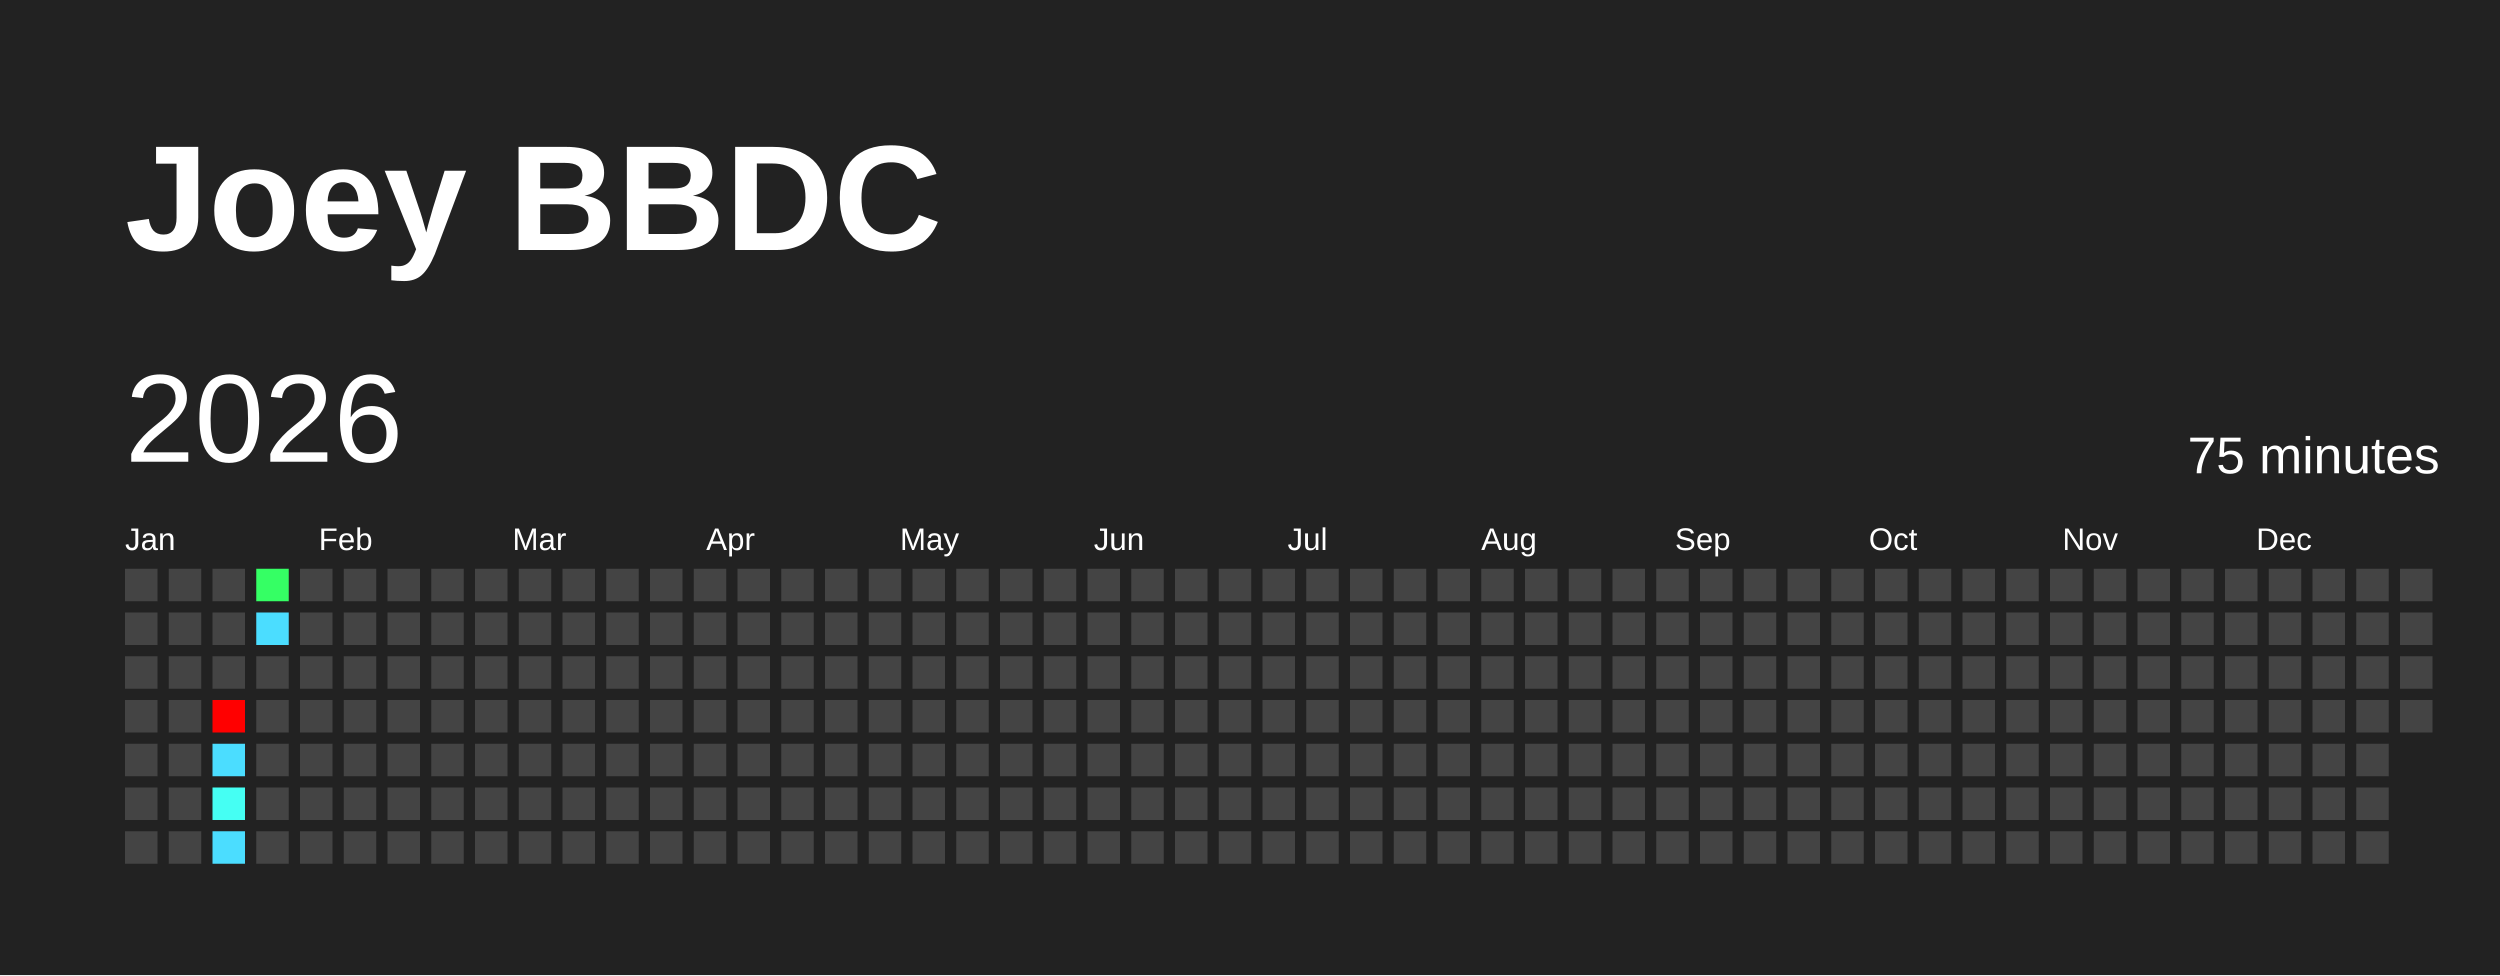
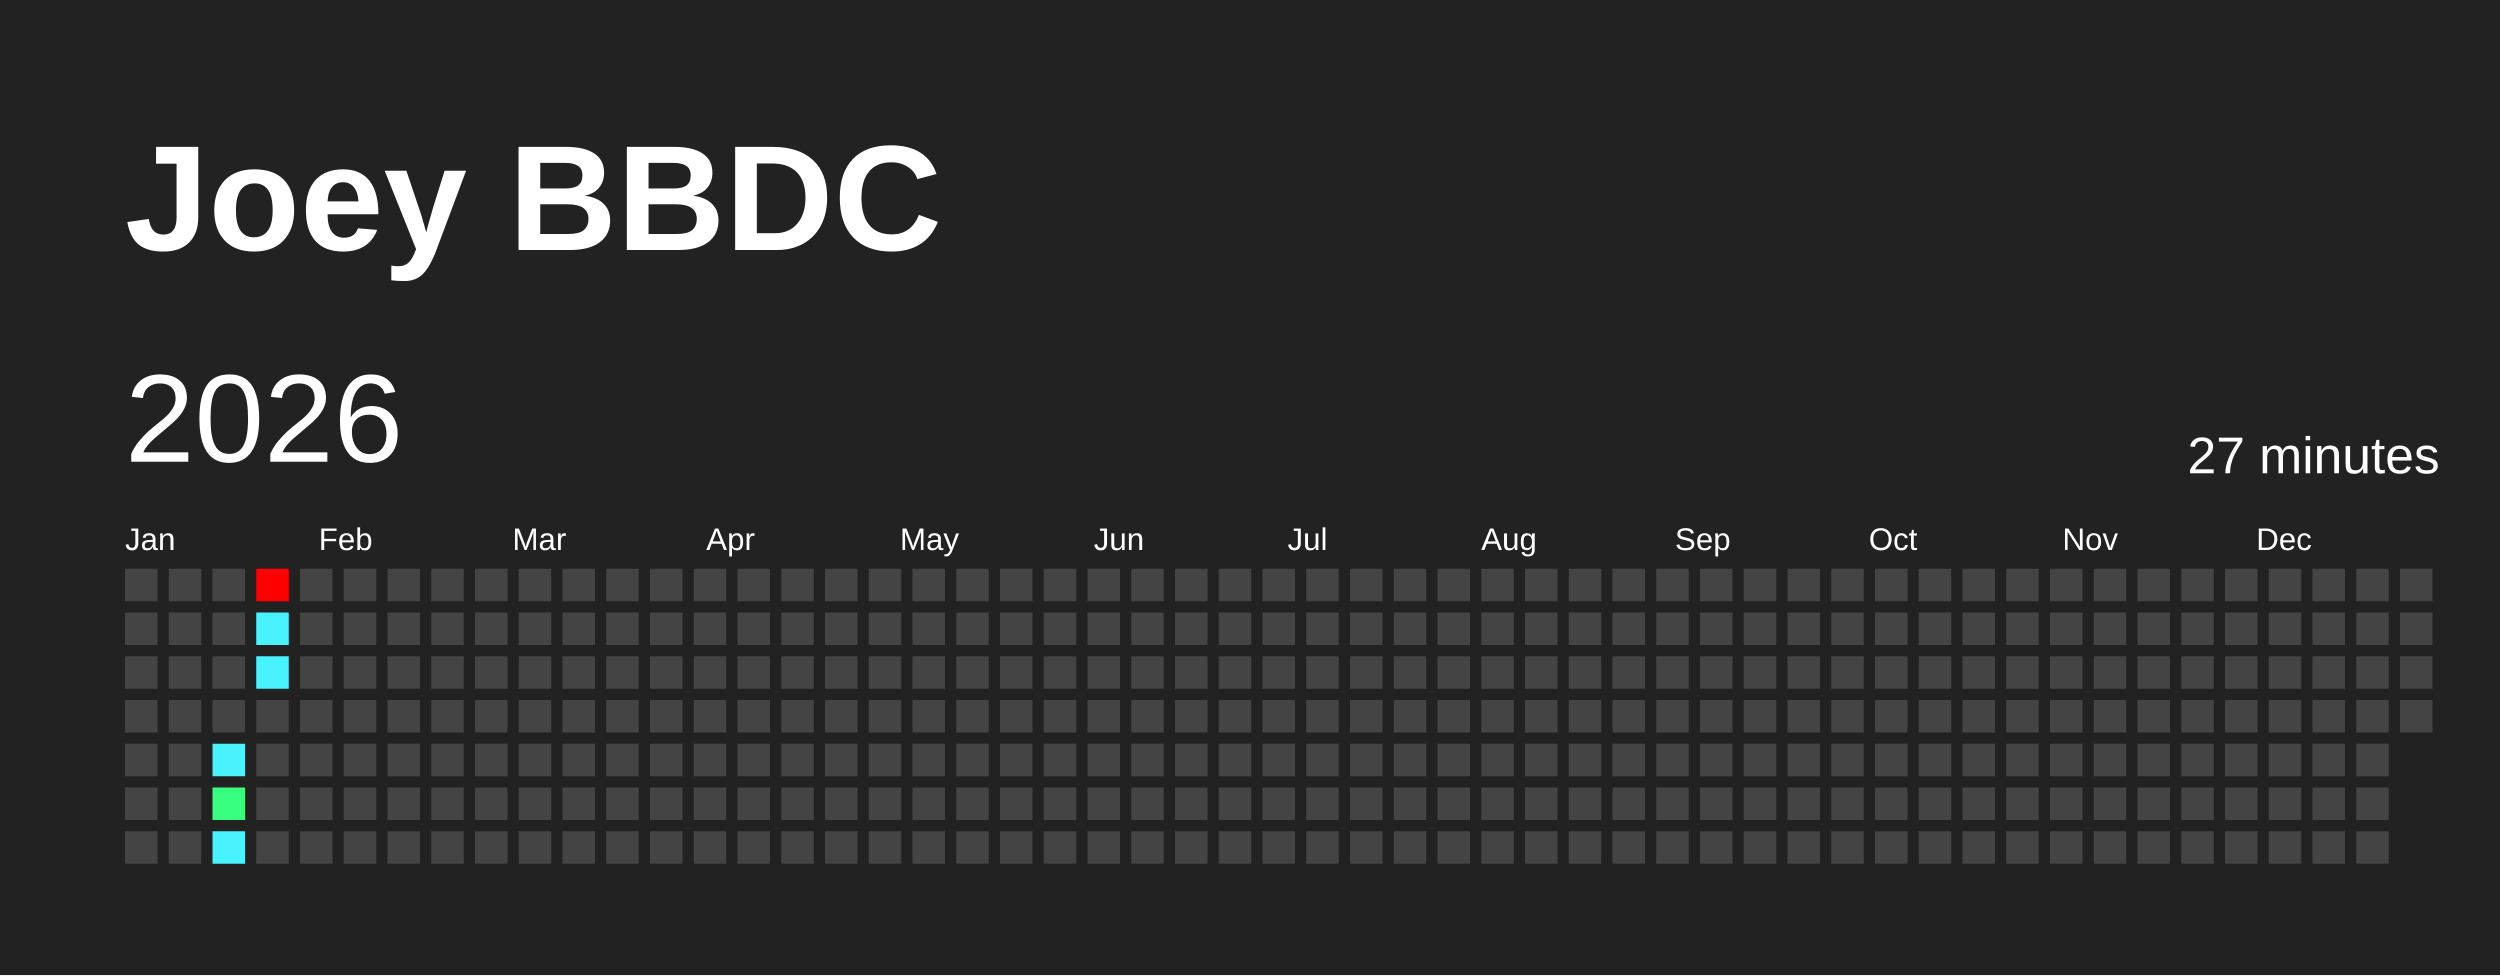
<svg xmlns="http://www.w3.org/2000/svg" baseProfile="full" height="78mm" version="1.1" viewBox="0,0,200,78" width="200mm">
  <defs />
  <rect fill="#222222" height="78" width="200" x="0" y="0" />
  <text fill="#FFFFFF" style="font-size:12px; font-family:Arial; font-weight:bold;" x="10" y="20">Joey BBDC</text>
  <text dominant-baseline="hanging" fill="#FFFFFF" style="font-size:10.0px; font-family:Arial;" x="10" y="30">2026</text>
-   <text dominant-baseline="hanging" fill="#FFFFFF" style="font-size:4.125px; font-family:Arial;" x="175" y="35">75 minutes</text>
+   <text dominant-baseline="hanging" fill="#FFFFFF" style="font-size:4.125px; font-family:Arial;" x="175" y="35">27 minutes</text>
  <text fill="#FFFFFF" style="font-size:2.5px; font-family:Arial" x="10.0" y="44">Jan</text>
  <text fill="#FFFFFF" style="font-size:2.5px; font-family:Arial" x="25.5" y="44">Feb</text>
  <text fill="#FFFFFF" style="font-size:2.5px; font-family:Arial" x="41.0" y="44">Mar</text>
  <text fill="#FFFFFF" style="font-size:2.5px; font-family:Arial" x="56.5" y="44">Apr</text>
  <text fill="#FFFFFF" style="font-size:2.5px; font-family:Arial" x="72.0" y="44">May</text>
  <text fill="#FFFFFF" style="font-size:2.5px; font-family:Arial" x="87.5" y="44">Jun</text>
  <text fill="#FFFFFF" style="font-size:2.5px; font-family:Arial" x="103.0" y="44">Jul</text>
  <text fill="#FFFFFF" style="font-size:2.5px; font-family:Arial" x="118.5" y="44">Aug</text>
  <text fill="#FFFFFF" style="font-size:2.5px; font-family:Arial" x="134.0" y="44">Sep</text>
  <text fill="#FFFFFF" style="font-size:2.5px; font-family:Arial" x="149.5" y="44">Oct</text>
  <text fill="#FFFFFF" style="font-size:2.5px; font-family:Arial" x="165.0" y="44">Nov</text>
  <text fill="#FFFFFF" style="font-size:2.5px; font-family:Arial" x="180.5" y="44">Dec</text>
  <rect fill="#444444" height="2.6" width="2.6" x="10.0" y="45.5" />
  <rect fill="#444444" height="2.6" width="2.6" x="10.0" y="49.0" />
  <rect fill="#444444" height="2.6" width="2.6" x="10.0" y="52.5" />
  <rect fill="#444444" height="2.6" width="2.6" x="10.0" y="56.0" />
  <rect fill="#444444" height="2.6" width="2.6" x="10.0" y="59.5" />
  <rect fill="#444444" height="2.6" width="2.6" x="10.0" y="63.0" />
  <rect fill="#444444" height="2.6" width="2.6" x="10.0" y="66.5" />
  <rect fill="#444444" height="2.6" width="2.6" x="13.5" y="45.5" />
  <rect fill="#444444" height="2.6" width="2.6" x="13.5" y="49.0" />
  <rect fill="#444444" height="2.6" width="2.6" x="13.5" y="52.5" />
  <rect fill="#444444" height="2.6" width="2.6" x="13.5" y="56.0" />
  <rect fill="#444444" height="2.6" width="2.6" x="13.5" y="59.5" />
  <rect fill="#444444" height="2.6" width="2.6" x="13.5" y="63.0" />
  <rect fill="#444444" height="2.6" width="2.6" x="13.5" y="66.5" />
  <rect fill="#444444" height="2.6" width="2.6" x="17.0" y="45.5" />
  <rect fill="#444444" height="2.6" width="2.6" x="17.0" y="49.0" />
  <rect fill="#444444" height="2.6" width="2.6" x="17.0" y="52.5" />
-   <rect fill="red" height="2.6" width="2.6" x="17.0" y="56.0" />
-   <rect fill="#4bddff" height="2.6" width="2.6" x="17.0" y="59.5" />
-   <rect fill="#45fff3" height="2.6" width="2.6" x="17.0" y="63.0" />
-   <rect fill="#4bddff" height="2.6" width="2.6" x="17.0" y="66.5" />
-   <rect fill="#35ff64" height="2.6" width="2.6" x="20.5" y="45.5" />
-   <rect fill="#4bddff" height="2.6" width="2.6" x="20.5" y="49.0" />
-   <rect fill="#444444" height="2.6" width="2.6" x="20.5" y="52.5" />
+   <rect fill="#444444" height="2.6" width="2.6" x="17.0" y="56.0" />
+   <rect fill="#49f2ff" height="2.6" width="2.6" x="17.0" y="59.5" />
+   <rect fill="#38ff7d" height="2.6" width="2.6" x="17.0" y="63.0" />
+   <rect fill="#49f2ff" height="2.6" width="2.6" x="17.0" y="66.5" />
+   <rect fill="red" height="2.6" width="2.6" x="20.5" y="45.5" />
+   <rect fill="#49f2ff" height="2.6" width="2.6" x="20.5" y="49.0" />
+   <rect fill="#49f2ff" height="2.6" width="2.6" x="20.5" y="52.5" />
  <rect fill="#444444" height="2.6" width="2.6" x="20.5" y="56.0" />
  <rect fill="#444444" height="2.6" width="2.6" x="20.5" y="59.5" />
  <rect fill="#444444" height="2.6" width="2.6" x="20.5" y="63.0" />
  <rect fill="#444444" height="2.6" width="2.6" x="20.5" y="66.5" />
  <rect fill="#444444" height="2.6" width="2.6" x="24.0" y="45.5" />
  <rect fill="#444444" height="2.6" width="2.6" x="24.0" y="49.0" />
  <rect fill="#444444" height="2.6" width="2.6" x="24.0" y="52.5" />
  <rect fill="#444444" height="2.6" width="2.6" x="24.0" y="56.0" />
  <rect fill="#444444" height="2.6" width="2.6" x="24.0" y="59.5" />
  <rect fill="#444444" height="2.6" width="2.6" x="24.0" y="63.0" />
  <rect fill="#444444" height="2.6" width="2.6" x="24.0" y="66.5" />
  <rect fill="#444444" height="2.6" width="2.6" x="27.5" y="45.5" />
  <rect fill="#444444" height="2.6" width="2.6" x="27.5" y="49.0" />
  <rect fill="#444444" height="2.6" width="2.6" x="27.5" y="52.5" />
  <rect fill="#444444" height="2.6" width="2.6" x="27.5" y="56.0" />
  <rect fill="#444444" height="2.6" width="2.6" x="27.5" y="59.5" />
  <rect fill="#444444" height="2.6" width="2.6" x="27.5" y="63.0" />
  <rect fill="#444444" height="2.6" width="2.6" x="27.5" y="66.5" />
  <rect fill="#444444" height="2.6" width="2.6" x="31.0" y="45.5" />
  <rect fill="#444444" height="2.6" width="2.6" x="31.0" y="49.0" />
  <rect fill="#444444" height="2.6" width="2.6" x="31.0" y="52.5" />
  <rect fill="#444444" height="2.6" width="2.6" x="31.0" y="56.0" />
  <rect fill="#444444" height="2.6" width="2.6" x="31.0" y="59.5" />
  <rect fill="#444444" height="2.6" width="2.6" x="31.0" y="63.0" />
  <rect fill="#444444" height="2.6" width="2.6" x="31.0" y="66.5" />
  <rect fill="#444444" height="2.6" width="2.6" x="34.5" y="45.5" />
  <rect fill="#444444" height="2.6" width="2.6" x="34.5" y="49.0" />
  <rect fill="#444444" height="2.6" width="2.6" x="34.5" y="52.5" />
  <rect fill="#444444" height="2.6" width="2.6" x="34.5" y="56.0" />
  <rect fill="#444444" height="2.6" width="2.6" x="34.5" y="59.5" />
  <rect fill="#444444" height="2.6" width="2.6" x="34.5" y="63.0" />
  <rect fill="#444444" height="2.6" width="2.6" x="34.5" y="66.5" />
  <rect fill="#444444" height="2.6" width="2.6" x="38.0" y="45.5" />
  <rect fill="#444444" height="2.6" width="2.6" x="38.0" y="49.0" />
  <rect fill="#444444" height="2.6" width="2.6" x="38.0" y="52.5" />
  <rect fill="#444444" height="2.6" width="2.6" x="38.0" y="56.0" />
  <rect fill="#444444" height="2.6" width="2.6" x="38.0" y="59.5" />
  <rect fill="#444444" height="2.6" width="2.6" x="38.0" y="63.0" />
  <rect fill="#444444" height="2.6" width="2.6" x="38.0" y="66.5" />
  <rect fill="#444444" height="2.6" width="2.6" x="41.5" y="45.5" />
  <rect fill="#444444" height="2.6" width="2.6" x="41.5" y="49.0" />
  <rect fill="#444444" height="2.6" width="2.6" x="41.5" y="52.5" />
  <rect fill="#444444" height="2.6" width="2.6" x="41.5" y="56.0" />
  <rect fill="#444444" height="2.6" width="2.6" x="41.5" y="59.5" />
  <rect fill="#444444" height="2.6" width="2.6" x="41.5" y="63.0" />
  <rect fill="#444444" height="2.6" width="2.6" x="41.5" y="66.5" />
  <rect fill="#444444" height="2.6" width="2.6" x="45.0" y="45.5" />
  <rect fill="#444444" height="2.6" width="2.6" x="45.0" y="49.0" />
  <rect fill="#444444" height="2.6" width="2.6" x="45.0" y="52.5" />
  <rect fill="#444444" height="2.6" width="2.6" x="45.0" y="56.0" />
  <rect fill="#444444" height="2.6" width="2.6" x="45.0" y="59.5" />
  <rect fill="#444444" height="2.6" width="2.6" x="45.0" y="63.0" />
  <rect fill="#444444" height="2.6" width="2.6" x="45.0" y="66.5" />
  <rect fill="#444444" height="2.6" width="2.6" x="48.5" y="45.5" />
  <rect fill="#444444" height="2.6" width="2.6" x="48.5" y="49.0" />
  <rect fill="#444444" height="2.6" width="2.6" x="48.5" y="52.5" />
  <rect fill="#444444" height="2.6" width="2.6" x="48.5" y="56.0" />
  <rect fill="#444444" height="2.6" width="2.6" x="48.5" y="59.5" />
  <rect fill="#444444" height="2.6" width="2.6" x="48.5" y="63.0" />
  <rect fill="#444444" height="2.6" width="2.6" x="48.5" y="66.5" />
  <rect fill="#444444" height="2.6" width="2.6" x="52.0" y="45.5" />
  <rect fill="#444444" height="2.6" width="2.6" x="52.0" y="49.0" />
  <rect fill="#444444" height="2.6" width="2.6" x="52.0" y="52.5" />
  <rect fill="#444444" height="2.6" width="2.6" x="52.0" y="56.0" />
  <rect fill="#444444" height="2.6" width="2.6" x="52.0" y="59.5" />
  <rect fill="#444444" height="2.6" width="2.6" x="52.0" y="63.0" />
  <rect fill="#444444" height="2.6" width="2.6" x="52.0" y="66.5" />
  <rect fill="#444444" height="2.6" width="2.6" x="55.5" y="45.5" />
  <rect fill="#444444" height="2.6" width="2.6" x="55.5" y="49.0" />
  <rect fill="#444444" height="2.6" width="2.6" x="55.5" y="52.5" />
  <rect fill="#444444" height="2.6" width="2.6" x="55.5" y="56.0" />
  <rect fill="#444444" height="2.6" width="2.6" x="55.5" y="59.5" />
  <rect fill="#444444" height="2.6" width="2.6" x="55.5" y="63.0" />
  <rect fill="#444444" height="2.6" width="2.6" x="55.5" y="66.5" />
  <rect fill="#444444" height="2.6" width="2.6" x="59.0" y="45.5" />
  <rect fill="#444444" height="2.6" width="2.6" x="59.0" y="49.0" />
  <rect fill="#444444" height="2.6" width="2.6" x="59.0" y="52.5" />
  <rect fill="#444444" height="2.6" width="2.6" x="59.0" y="56.0" />
  <rect fill="#444444" height="2.6" width="2.6" x="59.0" y="59.5" />
  <rect fill="#444444" height="2.6" width="2.6" x="59.0" y="63.0" />
  <rect fill="#444444" height="2.6" width="2.6" x="59.0" y="66.5" />
  <rect fill="#444444" height="2.6" width="2.6" x="62.5" y="45.5" />
  <rect fill="#444444" height="2.6" width="2.6" x="62.5" y="49.0" />
  <rect fill="#444444" height="2.6" width="2.6" x="62.5" y="52.5" />
  <rect fill="#444444" height="2.6" width="2.6" x="62.5" y="56.0" />
  <rect fill="#444444" height="2.6" width="2.6" x="62.5" y="59.5" />
  <rect fill="#444444" height="2.6" width="2.6" x="62.5" y="63.0" />
  <rect fill="#444444" height="2.6" width="2.6" x="62.5" y="66.5" />
  <rect fill="#444444" height="2.6" width="2.6" x="66.0" y="45.5" />
  <rect fill="#444444" height="2.6" width="2.6" x="66.0" y="49.0" />
  <rect fill="#444444" height="2.6" width="2.6" x="66.0" y="52.5" />
  <rect fill="#444444" height="2.6" width="2.6" x="66.0" y="56.0" />
  <rect fill="#444444" height="2.6" width="2.6" x="66.0" y="59.5" />
  <rect fill="#444444" height="2.6" width="2.6" x="66.0" y="63.0" />
  <rect fill="#444444" height="2.6" width="2.6" x="66.0" y="66.5" />
  <rect fill="#444444" height="2.6" width="2.6" x="69.5" y="45.5" />
  <rect fill="#444444" height="2.6" width="2.6" x="69.5" y="49.0" />
  <rect fill="#444444" height="2.6" width="2.6" x="69.5" y="52.5" />
  <rect fill="#444444" height="2.6" width="2.6" x="69.5" y="56.0" />
  <rect fill="#444444" height="2.6" width="2.6" x="69.5" y="59.5" />
  <rect fill="#444444" height="2.6" width="2.6" x="69.5" y="63.0" />
  <rect fill="#444444" height="2.6" width="2.6" x="69.5" y="66.5" />
  <rect fill="#444444" height="2.6" width="2.6" x="73.0" y="45.5" />
  <rect fill="#444444" height="2.6" width="2.6" x="73.0" y="49.0" />
  <rect fill="#444444" height="2.6" width="2.6" x="73.0" y="52.5" />
  <rect fill="#444444" height="2.6" width="2.6" x="73.0" y="56.0" />
  <rect fill="#444444" height="2.6" width="2.6" x="73.0" y="59.5" />
  <rect fill="#444444" height="2.6" width="2.6" x="73.0" y="63.0" />
  <rect fill="#444444" height="2.6" width="2.6" x="73.0" y="66.5" />
  <rect fill="#444444" height="2.6" width="2.6" x="76.5" y="45.5" />
  <rect fill="#444444" height="2.6" width="2.6" x="76.5" y="49.0" />
  <rect fill="#444444" height="2.6" width="2.6" x="76.5" y="52.5" />
  <rect fill="#444444" height="2.6" width="2.6" x="76.5" y="56.0" />
  <rect fill="#444444" height="2.6" width="2.6" x="76.5" y="59.5" />
  <rect fill="#444444" height="2.6" width="2.6" x="76.5" y="63.0" />
  <rect fill="#444444" height="2.6" width="2.6" x="76.5" y="66.5" />
  <rect fill="#444444" height="2.6" width="2.6" x="80.0" y="45.5" />
  <rect fill="#444444" height="2.6" width="2.6" x="80.0" y="49.0" />
  <rect fill="#444444" height="2.6" width="2.6" x="80.0" y="52.5" />
  <rect fill="#444444" height="2.6" width="2.6" x="80.0" y="56.0" />
  <rect fill="#444444" height="2.6" width="2.6" x="80.0" y="59.5" />
  <rect fill="#444444" height="2.6" width="2.6" x="80.0" y="63.0" />
  <rect fill="#444444" height="2.6" width="2.6" x="80.0" y="66.5" />
  <rect fill="#444444" height="2.6" width="2.6" x="83.5" y="45.5" />
  <rect fill="#444444" height="2.6" width="2.6" x="83.5" y="49.0" />
  <rect fill="#444444" height="2.6" width="2.6" x="83.5" y="52.5" />
  <rect fill="#444444" height="2.6" width="2.6" x="83.5" y="56.0" />
  <rect fill="#444444" height="2.6" width="2.6" x="83.5" y="59.5" />
  <rect fill="#444444" height="2.6" width="2.6" x="83.5" y="63.0" />
  <rect fill="#444444" height="2.6" width="2.6" x="83.5" y="66.5" />
  <rect fill="#444444" height="2.6" width="2.6" x="87.0" y="45.5" />
  <rect fill="#444444" height="2.6" width="2.6" x="87.0" y="49.0" />
  <rect fill="#444444" height="2.6" width="2.6" x="87.0" y="52.5" />
  <rect fill="#444444" height="2.6" width="2.6" x="87.0" y="56.0" />
  <rect fill="#444444" height="2.6" width="2.6" x="87.0" y="59.5" />
  <rect fill="#444444" height="2.6" width="2.6" x="87.0" y="63.0" />
  <rect fill="#444444" height="2.6" width="2.6" x="87.0" y="66.5" />
  <rect fill="#444444" height="2.6" width="2.6" x="90.5" y="45.5" />
  <rect fill="#444444" height="2.6" width="2.6" x="90.5" y="49.0" />
  <rect fill="#444444" height="2.6" width="2.6" x="90.5" y="52.5" />
  <rect fill="#444444" height="2.6" width="2.6" x="90.5" y="56.0" />
  <rect fill="#444444" height="2.6" width="2.6" x="90.5" y="59.5" />
  <rect fill="#444444" height="2.6" width="2.6" x="90.5" y="63.0" />
  <rect fill="#444444" height="2.6" width="2.6" x="90.5" y="66.5" />
  <rect fill="#444444" height="2.6" width="2.6" x="94.0" y="45.5" />
  <rect fill="#444444" height="2.6" width="2.6" x="94.0" y="49.0" />
  <rect fill="#444444" height="2.6" width="2.6" x="94.0" y="52.5" />
  <rect fill="#444444" height="2.6" width="2.6" x="94.0" y="56.0" />
  <rect fill="#444444" height="2.6" width="2.6" x="94.0" y="59.5" />
  <rect fill="#444444" height="2.6" width="2.6" x="94.0" y="63.0" />
  <rect fill="#444444" height="2.6" width="2.6" x="94.0" y="66.5" />
  <rect fill="#444444" height="2.6" width="2.6" x="97.5" y="45.5" />
  <rect fill="#444444" height="2.6" width="2.6" x="97.5" y="49.0" />
  <rect fill="#444444" height="2.6" width="2.6" x="97.5" y="52.5" />
  <rect fill="#444444" height="2.6" width="2.6" x="97.5" y="56.0" />
  <rect fill="#444444" height="2.6" width="2.6" x="97.5" y="59.5" />
  <rect fill="#444444" height="2.6" width="2.6" x="97.5" y="63.0" />
  <rect fill="#444444" height="2.6" width="2.6" x="97.5" y="66.5" />
  <rect fill="#444444" height="2.6" width="2.6" x="101.0" y="45.5" />
  <rect fill="#444444" height="2.6" width="2.6" x="101.0" y="49.0" />
  <rect fill="#444444" height="2.6" width="2.6" x="101.0" y="52.5" />
  <rect fill="#444444" height="2.6" width="2.6" x="101.0" y="56.0" />
  <rect fill="#444444" height="2.6" width="2.6" x="101.0" y="59.5" />
  <rect fill="#444444" height="2.6" width="2.6" x="101.0" y="63.0" />
  <rect fill="#444444" height="2.6" width="2.6" x="101.0" y="66.5" />
  <rect fill="#444444" height="2.6" width="2.6" x="104.5" y="45.5" />
  <rect fill="#444444" height="2.6" width="2.6" x="104.5" y="49.0" />
  <rect fill="#444444" height="2.6" width="2.6" x="104.5" y="52.5" />
  <rect fill="#444444" height="2.6" width="2.6" x="104.5" y="56.0" />
  <rect fill="#444444" height="2.6" width="2.6" x="104.5" y="59.5" />
  <rect fill="#444444" height="2.6" width="2.6" x="104.5" y="63.0" />
  <rect fill="#444444" height="2.6" width="2.6" x="104.5" y="66.5" />
  <rect fill="#444444" height="2.6" width="2.6" x="108.0" y="45.5" />
  <rect fill="#444444" height="2.6" width="2.6" x="108.0" y="49.0" />
  <rect fill="#444444" height="2.6" width="2.6" x="108.0" y="52.5" />
  <rect fill="#444444" height="2.6" width="2.6" x="108.0" y="56.0" />
  <rect fill="#444444" height="2.6" width="2.6" x="108.0" y="59.5" />
  <rect fill="#444444" height="2.6" width="2.6" x="108.0" y="63.0" />
  <rect fill="#444444" height="2.6" width="2.6" x="108.0" y="66.5" />
  <rect fill="#444444" height="2.6" width="2.6" x="111.5" y="45.5" />
  <rect fill="#444444" height="2.6" width="2.6" x="111.5" y="49.0" />
  <rect fill="#444444" height="2.6" width="2.6" x="111.5" y="52.5" />
  <rect fill="#444444" height="2.6" width="2.6" x="111.5" y="56.0" />
  <rect fill="#444444" height="2.6" width="2.6" x="111.5" y="59.5" />
  <rect fill="#444444" height="2.6" width="2.6" x="111.5" y="63.0" />
  <rect fill="#444444" height="2.6" width="2.6" x="111.5" y="66.5" />
  <rect fill="#444444" height="2.6" width="2.6" x="115.0" y="45.5" />
  <rect fill="#444444" height="2.6" width="2.6" x="115.0" y="49.0" />
  <rect fill="#444444" height="2.6" width="2.6" x="115.0" y="52.5" />
  <rect fill="#444444" height="2.6" width="2.6" x="115.0" y="56.0" />
  <rect fill="#444444" height="2.6" width="2.6" x="115.0" y="59.5" />
  <rect fill="#444444" height="2.6" width="2.6" x="115.0" y="63.0" />
  <rect fill="#444444" height="2.6" width="2.6" x="115.0" y="66.5" />
  <rect fill="#444444" height="2.6" width="2.6" x="118.5" y="45.5" />
  <rect fill="#444444" height="2.6" width="2.6" x="118.5" y="49.0" />
  <rect fill="#444444" height="2.6" width="2.6" x="118.5" y="52.5" />
  <rect fill="#444444" height="2.6" width="2.6" x="118.5" y="56.0" />
  <rect fill="#444444" height="2.6" width="2.6" x="118.5" y="59.5" />
  <rect fill="#444444" height="2.6" width="2.6" x="118.5" y="63.0" />
  <rect fill="#444444" height="2.6" width="2.6" x="118.5" y="66.5" />
  <rect fill="#444444" height="2.6" width="2.6" x="122.0" y="45.5" />
  <rect fill="#444444" height="2.6" width="2.6" x="122.0" y="49.0" />
  <rect fill="#444444" height="2.6" width="2.6" x="122.0" y="52.5" />
  <rect fill="#444444" height="2.6" width="2.6" x="122.0" y="56.0" />
  <rect fill="#444444" height="2.6" width="2.6" x="122.0" y="59.5" />
  <rect fill="#444444" height="2.6" width="2.6" x="122.0" y="63.0" />
  <rect fill="#444444" height="2.6" width="2.6" x="122.0" y="66.5" />
  <rect fill="#444444" height="2.6" width="2.6" x="125.5" y="45.5" />
  <rect fill="#444444" height="2.6" width="2.6" x="125.5" y="49.0" />
  <rect fill="#444444" height="2.6" width="2.6" x="125.5" y="52.5" />
  <rect fill="#444444" height="2.6" width="2.6" x="125.5" y="56.0" />
  <rect fill="#444444" height="2.6" width="2.6" x="125.5" y="59.5" />
  <rect fill="#444444" height="2.6" width="2.6" x="125.5" y="63.0" />
  <rect fill="#444444" height="2.6" width="2.6" x="125.5" y="66.5" />
  <rect fill="#444444" height="2.6" width="2.6" x="129.0" y="45.5" />
  <rect fill="#444444" height="2.6" width="2.6" x="129.0" y="49.0" />
  <rect fill="#444444" height="2.6" width="2.6" x="129.0" y="52.5" />
  <rect fill="#444444" height="2.6" width="2.6" x="129.0" y="56.0" />
  <rect fill="#444444" height="2.6" width="2.6" x="129.0" y="59.5" />
  <rect fill="#444444" height="2.6" width="2.6" x="129.0" y="63.0" />
  <rect fill="#444444" height="2.6" width="2.6" x="129.0" y="66.5" />
  <rect fill="#444444" height="2.6" width="2.6" x="132.5" y="45.5" />
  <rect fill="#444444" height="2.6" width="2.6" x="132.5" y="49.0" />
  <rect fill="#444444" height="2.6" width="2.6" x="132.5" y="52.5" />
  <rect fill="#444444" height="2.6" width="2.6" x="132.5" y="56.0" />
  <rect fill="#444444" height="2.6" width="2.6" x="132.5" y="59.5" />
  <rect fill="#444444" height="2.6" width="2.6" x="132.5" y="63.0" />
  <rect fill="#444444" height="2.6" width="2.6" x="132.5" y="66.5" />
  <rect fill="#444444" height="2.6" width="2.6" x="136.0" y="45.5" />
  <rect fill="#444444" height="2.6" width="2.6" x="136.0" y="49.0" />
  <rect fill="#444444" height="2.6" width="2.6" x="136.0" y="52.5" />
  <rect fill="#444444" height="2.6" width="2.6" x="136.0" y="56.0" />
  <rect fill="#444444" height="2.6" width="2.6" x="136.0" y="59.5" />
  <rect fill="#444444" height="2.6" width="2.6" x="136.0" y="63.0" />
  <rect fill="#444444" height="2.6" width="2.6" x="136.0" y="66.5" />
  <rect fill="#444444" height="2.6" width="2.6" x="139.5" y="45.5" />
  <rect fill="#444444" height="2.6" width="2.6" x="139.5" y="49.0" />
  <rect fill="#444444" height="2.6" width="2.6" x="139.5" y="52.5" />
  <rect fill="#444444" height="2.6" width="2.6" x="139.5" y="56.0" />
  <rect fill="#444444" height="2.6" width="2.6" x="139.5" y="59.5" />
  <rect fill="#444444" height="2.6" width="2.6" x="139.5" y="63.0" />
  <rect fill="#444444" height="2.6" width="2.6" x="139.5" y="66.5" />
  <rect fill="#444444" height="2.6" width="2.6" x="143.0" y="45.5" />
  <rect fill="#444444" height="2.6" width="2.6" x="143.0" y="49.0" />
  <rect fill="#444444" height="2.6" width="2.6" x="143.0" y="52.5" />
  <rect fill="#444444" height="2.6" width="2.6" x="143.0" y="56.0" />
  <rect fill="#444444" height="2.6" width="2.6" x="143.0" y="59.5" />
  <rect fill="#444444" height="2.6" width="2.6" x="143.0" y="63.0" />
  <rect fill="#444444" height="2.6" width="2.6" x="143.0" y="66.5" />
  <rect fill="#444444" height="2.6" width="2.6" x="146.5" y="45.5" />
  <rect fill="#444444" height="2.6" width="2.6" x="146.5" y="49.0" />
  <rect fill="#444444" height="2.6" width="2.6" x="146.5" y="52.5" />
  <rect fill="#444444" height="2.6" width="2.6" x="146.5" y="56.0" />
  <rect fill="#444444" height="2.6" width="2.6" x="146.5" y="59.5" />
  <rect fill="#444444" height="2.6" width="2.6" x="146.5" y="63.0" />
  <rect fill="#444444" height="2.6" width="2.6" x="146.5" y="66.5" />
  <rect fill="#444444" height="2.6" width="2.6" x="150.0" y="45.5" />
  <rect fill="#444444" height="2.6" width="2.6" x="150.0" y="49.0" />
  <rect fill="#444444" height="2.6" width="2.6" x="150.0" y="52.5" />
  <rect fill="#444444" height="2.6" width="2.6" x="150.0" y="56.0" />
  <rect fill="#444444" height="2.6" width="2.6" x="150.0" y="59.5" />
  <rect fill="#444444" height="2.6" width="2.6" x="150.0" y="63.0" />
  <rect fill="#444444" height="2.6" width="2.6" x="150.0" y="66.5" />
  <rect fill="#444444" height="2.6" width="2.6" x="153.5" y="45.5" />
  <rect fill="#444444" height="2.6" width="2.6" x="153.5" y="49.0" />
  <rect fill="#444444" height="2.6" width="2.6" x="153.5" y="52.5" />
  <rect fill="#444444" height="2.6" width="2.6" x="153.5" y="56.0" />
  <rect fill="#444444" height="2.6" width="2.6" x="153.5" y="59.5" />
  <rect fill="#444444" height="2.6" width="2.6" x="153.5" y="63.0" />
  <rect fill="#444444" height="2.6" width="2.6" x="153.5" y="66.5" />
  <rect fill="#444444" height="2.6" width="2.6" x="157.0" y="45.5" />
  <rect fill="#444444" height="2.6" width="2.6" x="157.0" y="49.0" />
  <rect fill="#444444" height="2.6" width="2.6" x="157.0" y="52.5" />
  <rect fill="#444444" height="2.6" width="2.6" x="157.0" y="56.0" />
  <rect fill="#444444" height="2.6" width="2.6" x="157.0" y="59.5" />
  <rect fill="#444444" height="2.6" width="2.6" x="157.0" y="63.0" />
  <rect fill="#444444" height="2.6" width="2.6" x="157.0" y="66.5" />
  <rect fill="#444444" height="2.6" width="2.6" x="160.5" y="45.5" />
  <rect fill="#444444" height="2.6" width="2.6" x="160.5" y="49.0" />
  <rect fill="#444444" height="2.6" width="2.6" x="160.5" y="52.5" />
  <rect fill="#444444" height="2.6" width="2.6" x="160.5" y="56.0" />
  <rect fill="#444444" height="2.6" width="2.6" x="160.5" y="59.5" />
  <rect fill="#444444" height="2.6" width="2.6" x="160.5" y="63.0" />
  <rect fill="#444444" height="2.6" width="2.6" x="160.5" y="66.5" />
  <rect fill="#444444" height="2.6" width="2.6" x="164.0" y="45.5" />
  <rect fill="#444444" height="2.6" width="2.6" x="164.0" y="49.0" />
  <rect fill="#444444" height="2.6" width="2.6" x="164.0" y="52.5" />
  <rect fill="#444444" height="2.6" width="2.6" x="164.0" y="56.0" />
  <rect fill="#444444" height="2.6" width="2.6" x="164.0" y="59.5" />
  <rect fill="#444444" height="2.6" width="2.6" x="164.0" y="63.0" />
  <rect fill="#444444" height="2.6" width="2.6" x="164.0" y="66.5" />
  <rect fill="#444444" height="2.6" width="2.6" x="167.5" y="45.5" />
  <rect fill="#444444" height="2.6" width="2.6" x="167.5" y="49.0" />
  <rect fill="#444444" height="2.6" width="2.6" x="167.5" y="52.5" />
  <rect fill="#444444" height="2.6" width="2.6" x="167.5" y="56.0" />
  <rect fill="#444444" height="2.6" width="2.6" x="167.5" y="59.5" />
  <rect fill="#444444" height="2.6" width="2.6" x="167.5" y="63.0" />
  <rect fill="#444444" height="2.6" width="2.6" x="167.5" y="66.5" />
  <rect fill="#444444" height="2.6" width="2.6" x="171.0" y="45.5" />
  <rect fill="#444444" height="2.6" width="2.6" x="171.0" y="49.0" />
  <rect fill="#444444" height="2.6" width="2.6" x="171.0" y="52.5" />
  <rect fill="#444444" height="2.6" width="2.6" x="171.0" y="56.0" />
  <rect fill="#444444" height="2.6" width="2.6" x="171.0" y="59.5" />
  <rect fill="#444444" height="2.6" width="2.6" x="171.0" y="63.0" />
  <rect fill="#444444" height="2.6" width="2.6" x="171.0" y="66.5" />
  <rect fill="#444444" height="2.6" width="2.6" x="174.5" y="45.5" />
  <rect fill="#444444" height="2.6" width="2.6" x="174.5" y="49.0" />
  <rect fill="#444444" height="2.6" width="2.6" x="174.5" y="52.5" />
  <rect fill="#444444" height="2.6" width="2.6" x="174.5" y="56.0" />
  <rect fill="#444444" height="2.6" width="2.6" x="174.5" y="59.5" />
  <rect fill="#444444" height="2.6" width="2.6" x="174.5" y="63.0" />
  <rect fill="#444444" height="2.6" width="2.6" x="174.5" y="66.5" />
  <rect fill="#444444" height="2.6" width="2.6" x="178.0" y="45.5" />
  <rect fill="#444444" height="2.6" width="2.6" x="178.0" y="49.0" />
  <rect fill="#444444" height="2.6" width="2.6" x="178.0" y="52.5" />
  <rect fill="#444444" height="2.6" width="2.6" x="178.0" y="56.0" />
  <rect fill="#444444" height="2.6" width="2.6" x="178.0" y="59.5" />
  <rect fill="#444444" height="2.6" width="2.6" x="178.0" y="63.0" />
  <rect fill="#444444" height="2.6" width="2.6" x="178.0" y="66.5" />
  <rect fill="#444444" height="2.6" width="2.6" x="181.5" y="45.5" />
  <rect fill="#444444" height="2.6" width="2.6" x="181.5" y="49.0" />
  <rect fill="#444444" height="2.6" width="2.6" x="181.5" y="52.5" />
  <rect fill="#444444" height="2.6" width="2.6" x="181.5" y="56.0" />
  <rect fill="#444444" height="2.6" width="2.6" x="181.5" y="59.5" />
  <rect fill="#444444" height="2.6" width="2.6" x="181.5" y="63.0" />
  <rect fill="#444444" height="2.6" width="2.6" x="181.5" y="66.5" />
  <rect fill="#444444" height="2.6" width="2.6" x="185.0" y="45.5" />
  <rect fill="#444444" height="2.6" width="2.6" x="185.0" y="49.0" />
  <rect fill="#444444" height="2.6" width="2.6" x="185.0" y="52.5" />
  <rect fill="#444444" height="2.6" width="2.6" x="185.0" y="56.0" />
  <rect fill="#444444" height="2.6" width="2.6" x="185.0" y="59.5" />
  <rect fill="#444444" height="2.6" width="2.6" x="185.0" y="63.0" />
  <rect fill="#444444" height="2.6" width="2.6" x="185.0" y="66.5" />
  <rect fill="#444444" height="2.6" width="2.6" x="188.5" y="45.5" />
  <rect fill="#444444" height="2.6" width="2.6" x="188.5" y="49.0" />
  <rect fill="#444444" height="2.6" width="2.6" x="188.5" y="52.5" />
  <rect fill="#444444" height="2.6" width="2.6" x="188.5" y="56.0" />
  <rect fill="#444444" height="2.6" width="2.6" x="188.5" y="59.5" />
  <rect fill="#444444" height="2.6" width="2.6" x="188.5" y="63.0" />
  <rect fill="#444444" height="2.6" width="2.6" x="188.5" y="66.5" />
  <rect fill="#444444" height="2.6" width="2.6" x="192.0" y="45.5" />
  <rect fill="#444444" height="2.6" width="2.6" x="192.0" y="49.0" />
  <rect fill="#444444" height="2.6" width="2.6" x="192.0" y="52.5" />
  <rect fill="#444444" height="2.6" width="2.6" x="192.0" y="56.0" />
</svg>
